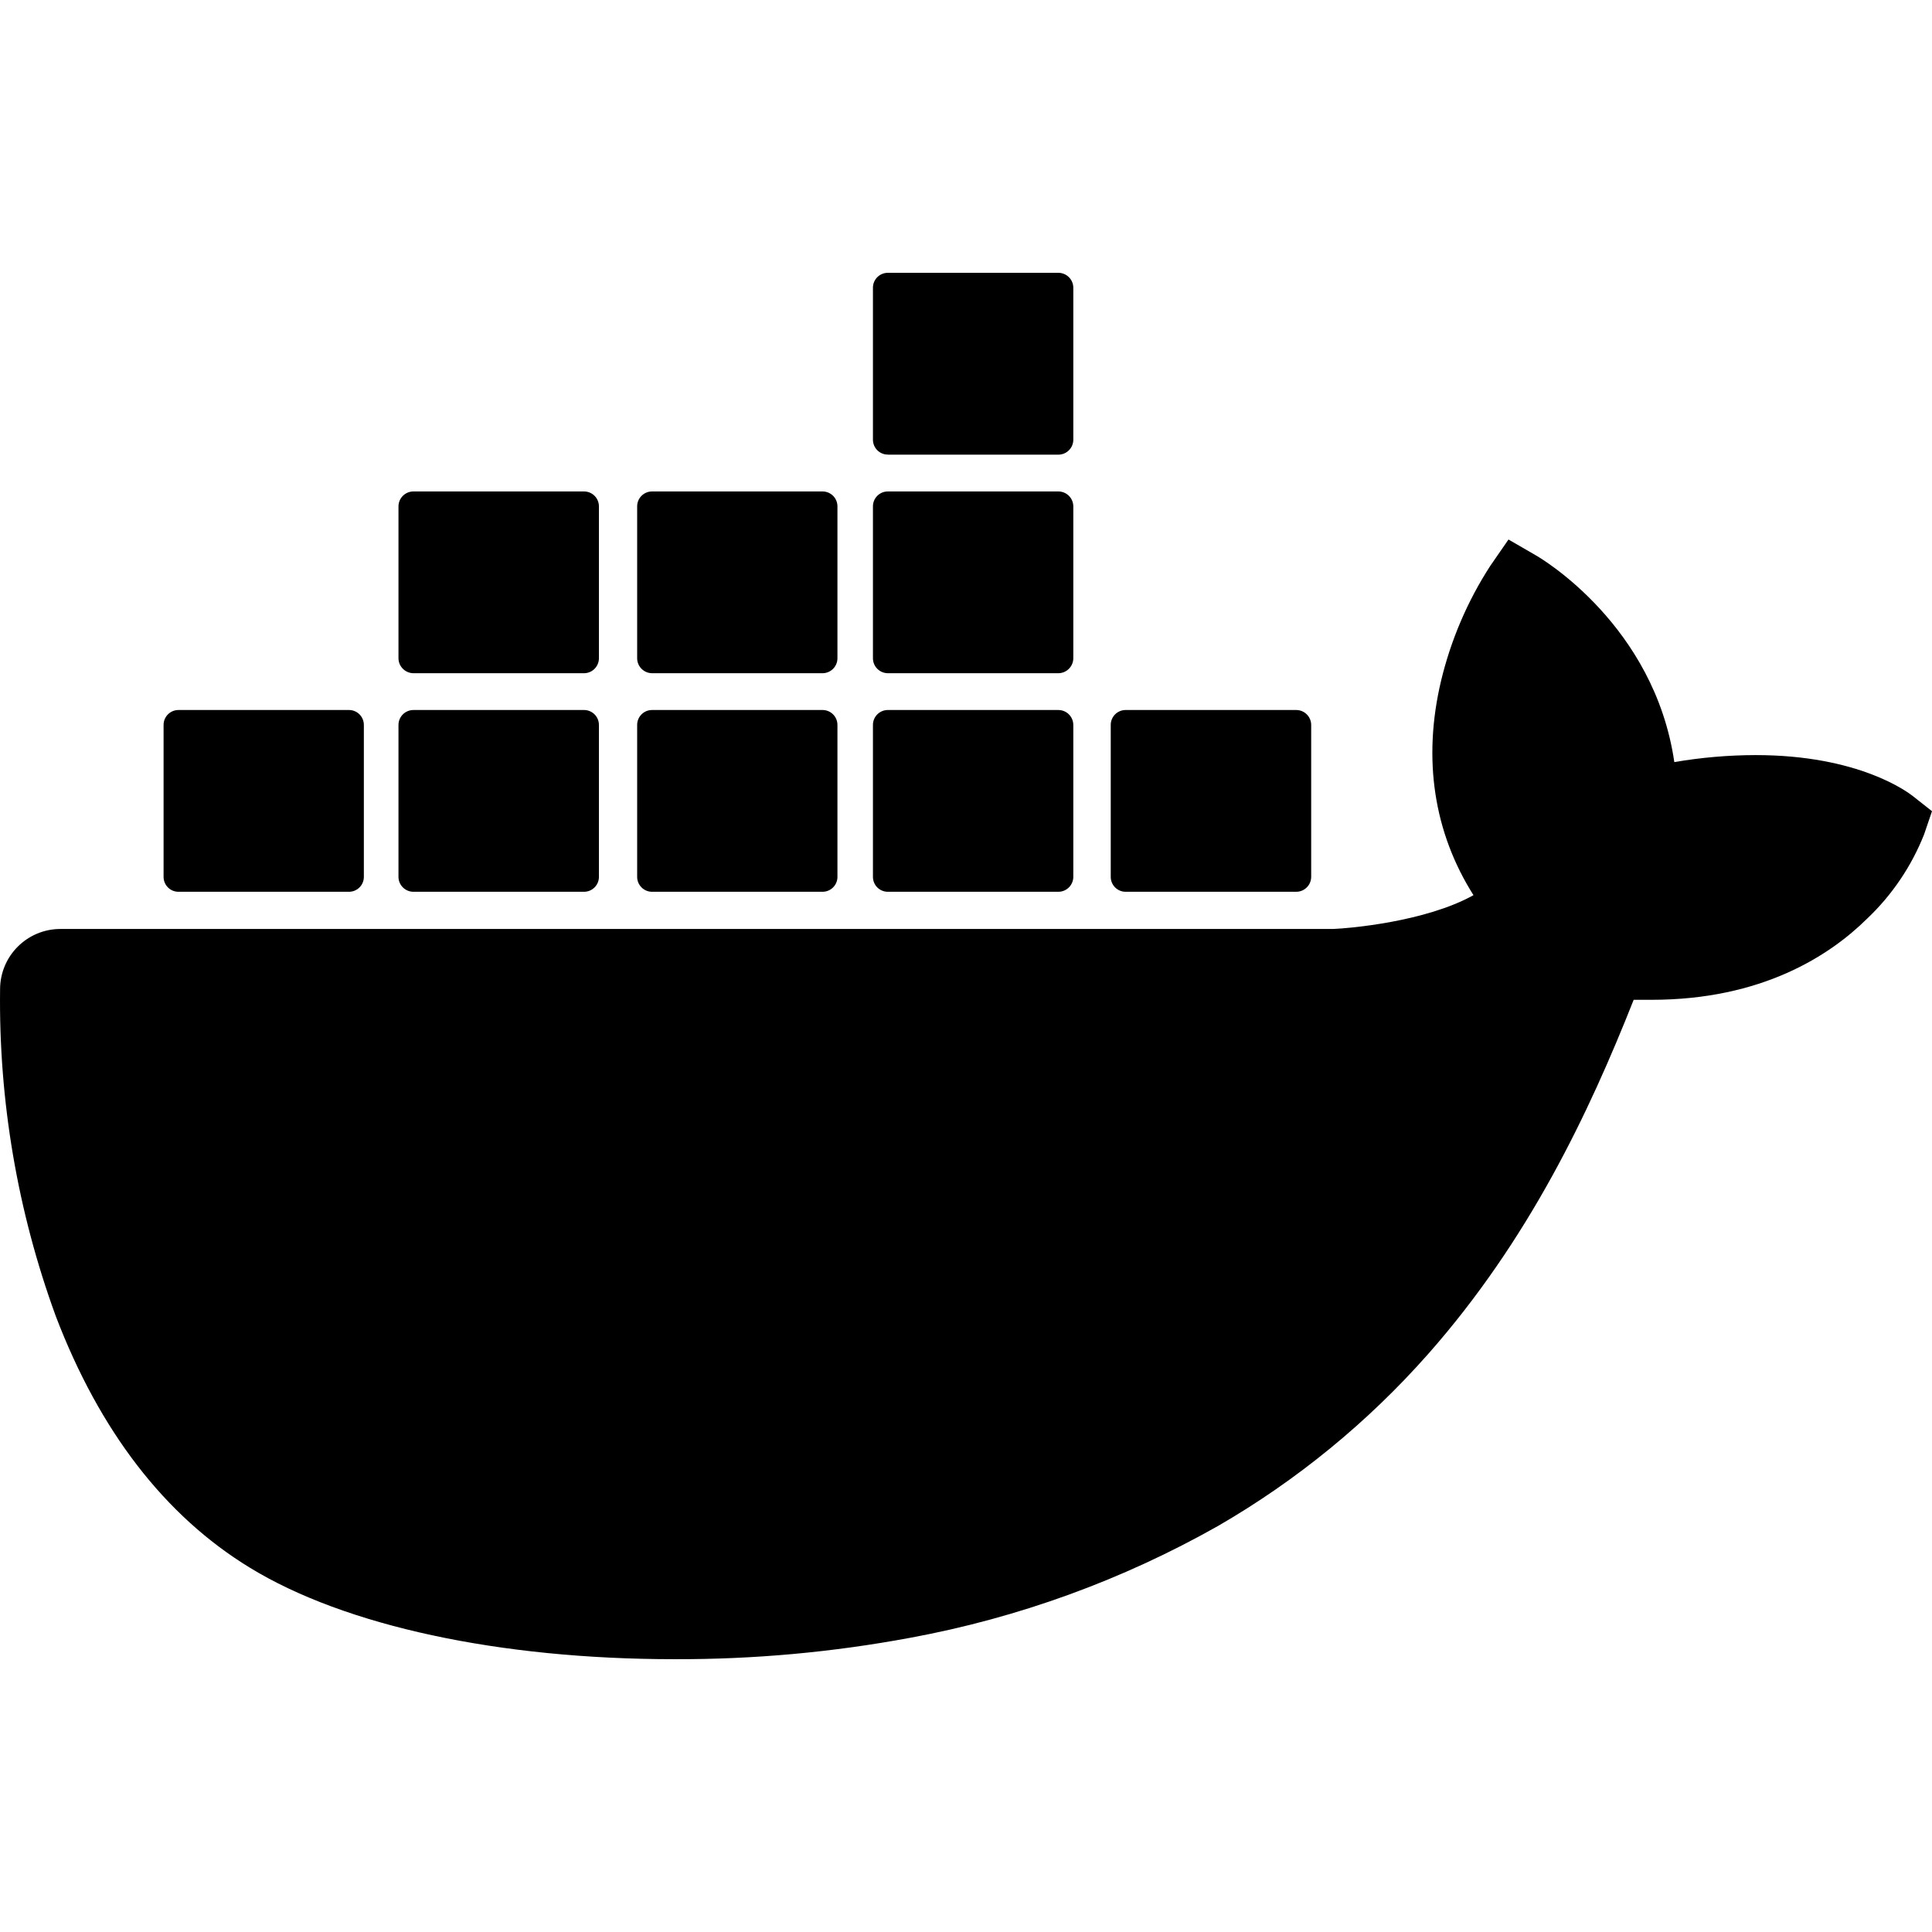
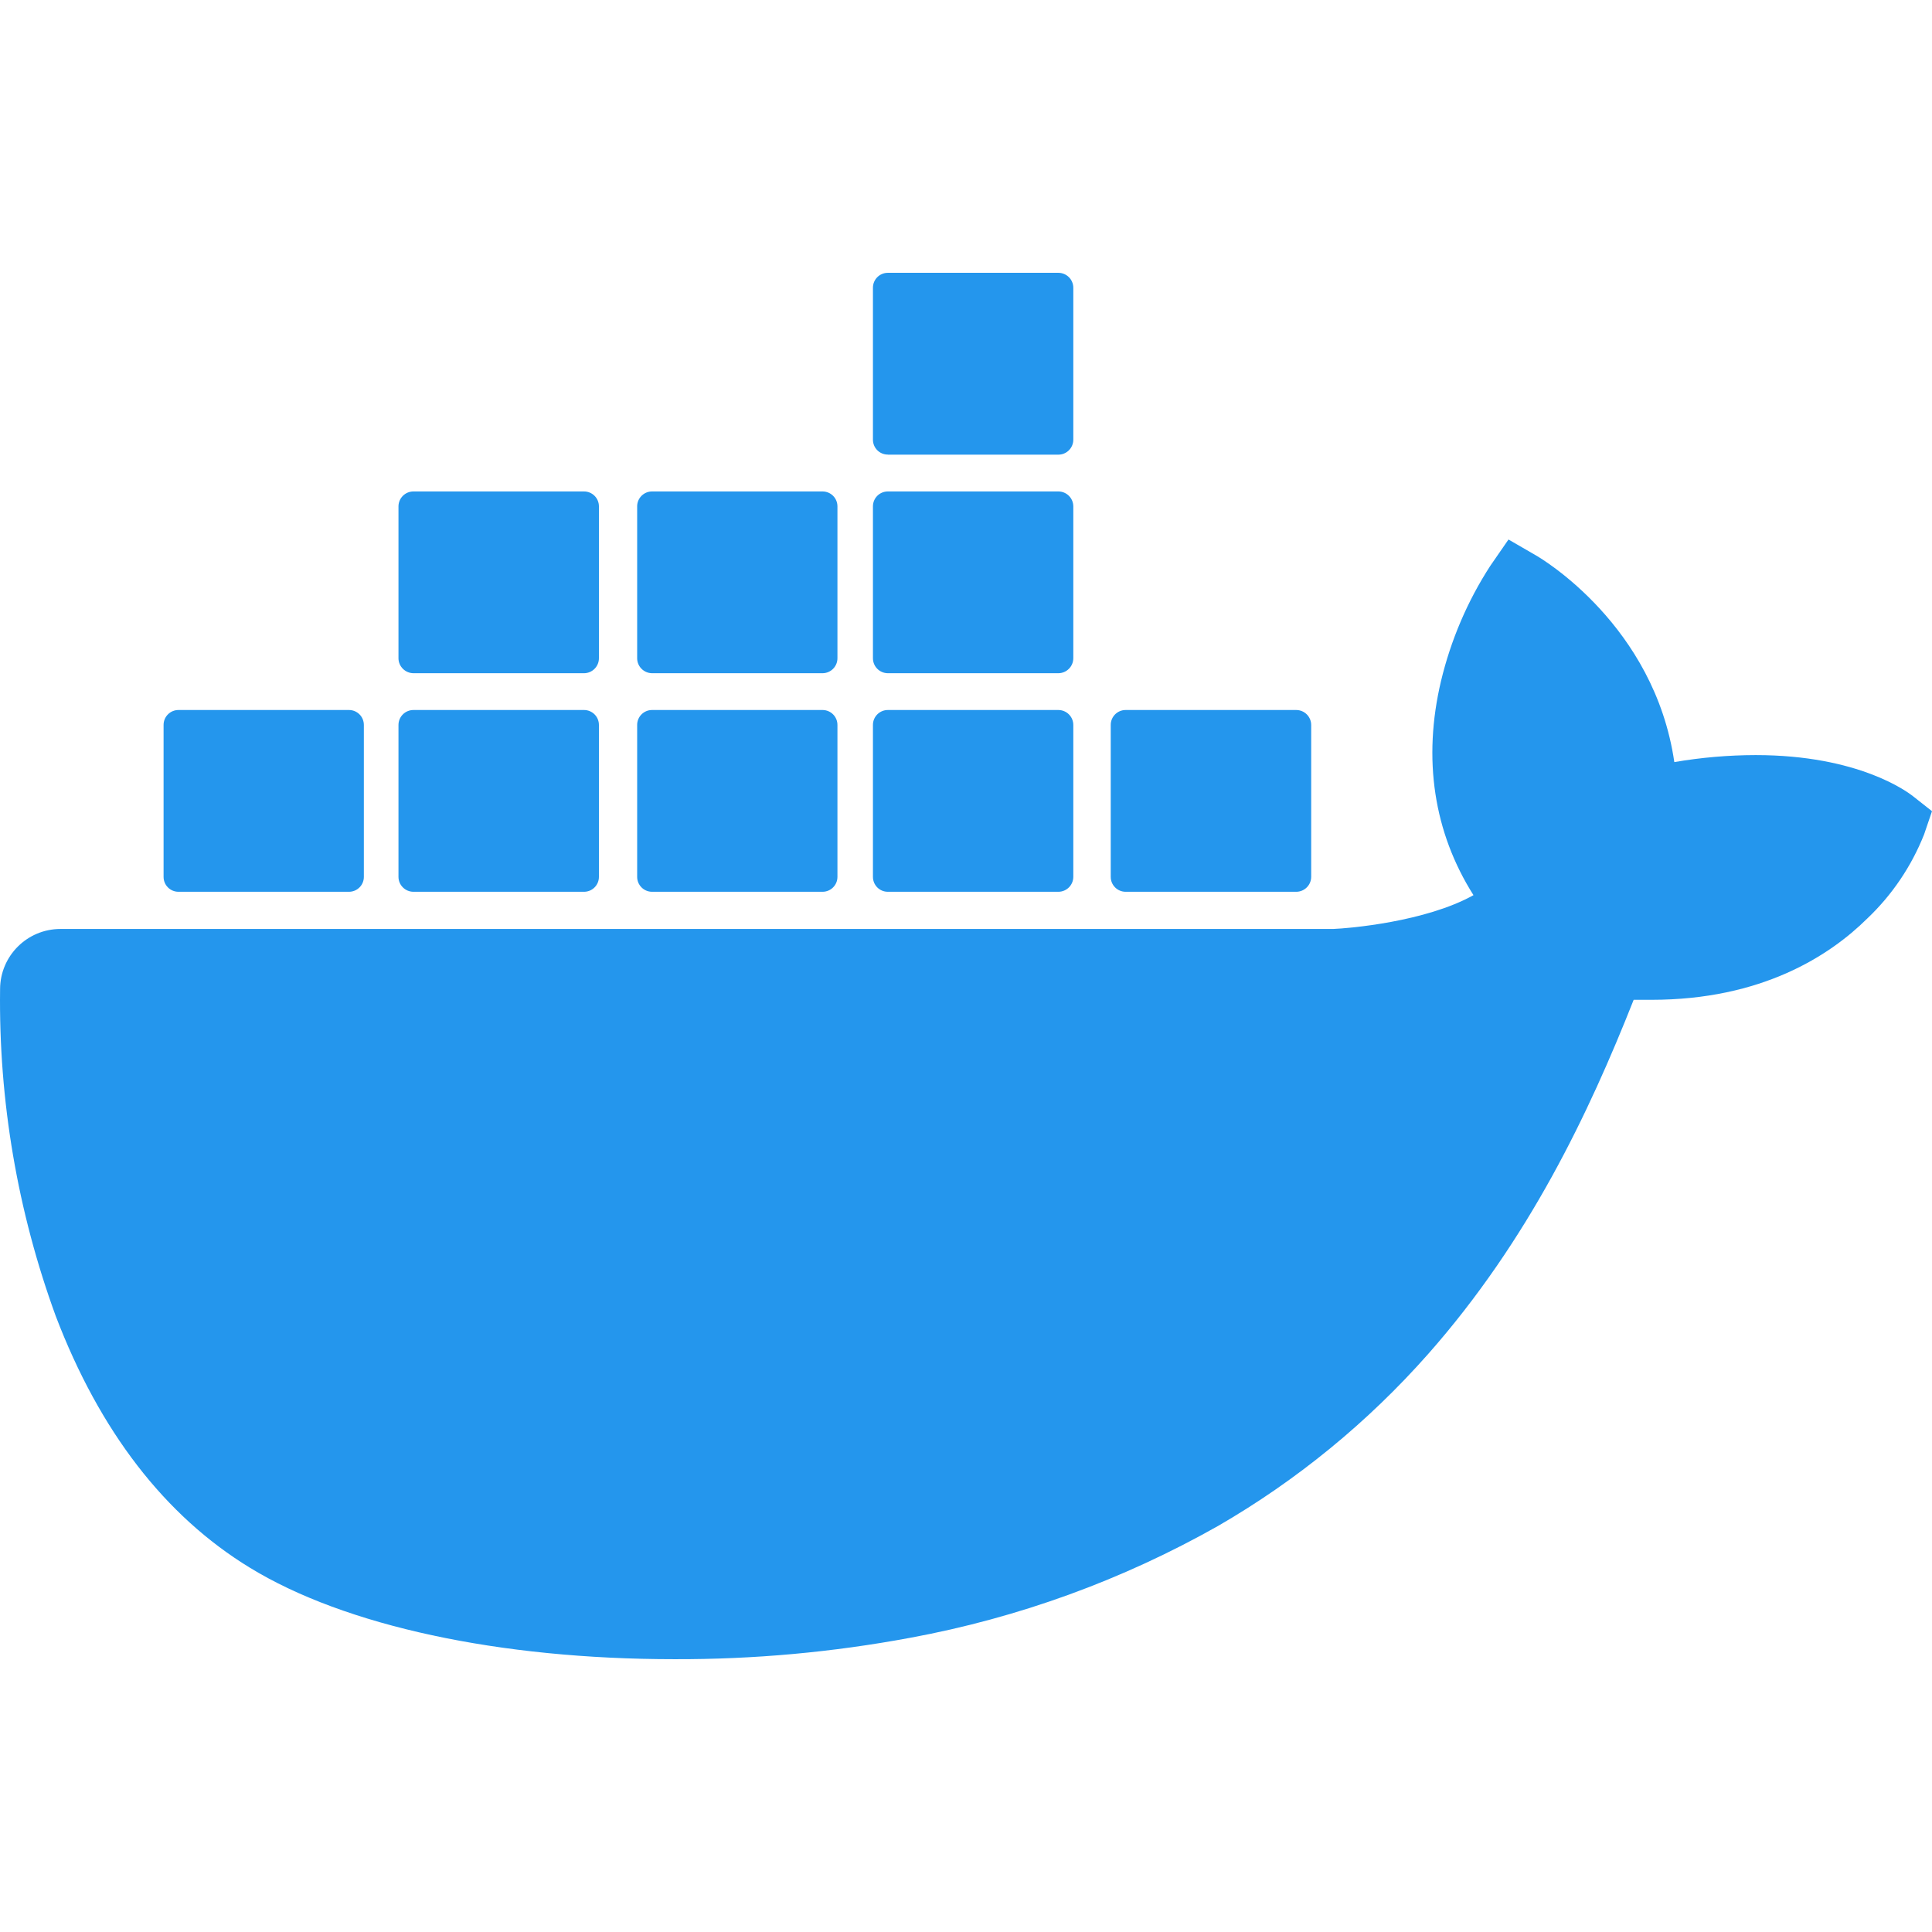
<svg xmlns="http://www.w3.org/2000/svg" width="1em" height="1em" viewBox="0 0 24 24">
-   <path fill="currentColor" d="M13.983 11.078h2.119a.186.186 0 0 0 .186-.185V9.006a.186.186 0 0 0-.186-.186h-2.119a.185.185 0 0 0-.185.185v1.888c0 .102.083.185.185.185m-2.954-5.43h2.118a.186.186 0 0 0 .186-.186V3.574a.186.186 0 0 0-.186-.185h-2.118a.185.185 0 0 0-.185.185v1.888c0 .102.082.185.185.185m0 2.716h2.118a.187.187 0 0 0 .186-.186V6.29a.186.186 0 0 0-.186-.185h-2.118a.185.185 0 0 0-.185.185v1.887c0 .102.082.185.185.186m-2.93 0h2.12a.186.186 0 0 0 .184-.186V6.29a.185.185 0 0 0-.185-.185H8.1a.185.185 0 0 0-.185.185v1.887c0 .102.083.185.185.186m-2.964 0h2.119a.186.186 0 0 0 .185-.186V6.29a.185.185 0 0 0-.185-.185H5.136a.186.186 0 0 0-.186.185v1.887c0 .102.084.185.186.186m5.893 2.715h2.118a.186.186 0 0 0 .186-.185V9.006a.186.186 0 0 0-.186-.186h-2.118a.185.185 0 0 0-.185.185v1.888c0 .102.082.185.185.185m-2.93 0h2.12a.185.185 0 0 0 .184-.185V9.006a.185.185 0 0 0-.184-.186h-2.12a.185.185 0 0 0-.184.185v1.888c0 .102.083.185.185.185m-2.964 0h2.119a.185.185 0 0 0 .185-.185V9.006a.185.185 0 0 0-.184-.186h-2.12a.186.186 0 0 0-.186.186v1.887c0 .102.084.185.186.185m-2.92 0h2.12a.185.185 0 0 0 .184-.185V9.006a.185.185 0 0 0-.184-.186h-2.12a.185.185 0 0 0-.184.185v1.888c0 .102.082.185.185.185M23.763 9.89c-.065-.051-.672-.51-1.954-.51q-.508.001-1.01.087c-.248-1.7-1.653-2.53-1.716-2.566l-.344-.199l-.226.327c-.284.438-.49.922-.612 1.43c-.23.97-.09 1.882.403 2.661c-.595.332-1.55.413-1.744.42H.751a.75.75 0 0 0-.75.748a11.4 11.4 0 0 0 .692 4.062c.545 1.428 1.355 2.48 2.41 3.124c1.18.723 3.1 1.137 5.275 1.137a15.7 15.7 0 0 0 2.93-.266a12.3 12.3 0 0 0 3.823-1.389a10.5 10.5 0 0 0 2.61-2.136c1.252-1.418 1.998-2.997 2.553-4.4h.221c1.372 0 2.215-.549 2.68-1.009c.309-.293.55-.65.707-1.046l.098-.288Z" />
+   <path fill="#2496ED" d="M13.983 11.078h2.119a.186.186 0 0 0 .186-.185V9.006a.186.186 0 0 0-.186-.186h-2.119a.185.185 0 0 0-.185.185v1.888c0 .102.083.185.185.185m-2.954-5.43h2.118a.186.186 0 0 0 .186-.186V3.574a.186.186 0 0 0-.186-.185h-2.118a.185.185 0 0 0-.185.185v1.888c0 .102.082.185.185.185m0 2.716h2.118a.187.187 0 0 0 .186-.186V6.29a.186.186 0 0 0-.186-.185h-2.118a.185.185 0 0 0-.185.185v1.887c0 .102.082.185.185.186m-2.93 0h2.12a.186.186 0 0 0 .184-.186V6.29a.185.185 0 0 0-.185-.185H8.1a.185.185 0 0 0-.185.185v1.887c0 .102.083.185.185.186m-2.964 0h2.119a.186.186 0 0 0 .185-.186V6.29a.185.185 0 0 0-.185-.185H5.136a.186.186 0 0 0-.186.185v1.887c0 .102.084.185.186.186m5.893 2.715h2.118a.186.186 0 0 0 .186-.185V9.006a.186.186 0 0 0-.186-.186h-2.118a.185.185 0 0 0-.185.185v1.888c0 .102.082.185.185.185m-2.93 0h2.12a.185.185 0 0 0 .184-.185V9.006a.185.185 0 0 0-.184-.186h-2.12a.185.185 0 0 0-.184.185v1.888c0 .102.083.185.185.185m-2.964 0h2.119a.185.185 0 0 0 .185-.185V9.006a.185.185 0 0 0-.184-.186h-2.12a.186.186 0 0 0-.186.186v1.887c0 .102.084.185.186.185m-2.92 0h2.12a.185.185 0 0 0 .184-.185V9.006a.185.185 0 0 0-.184-.186h-2.12a.185.185 0 0 0-.184.185v1.888c0 .102.082.185.185.185M23.763 9.89c-.065-.051-.672-.51-1.954-.51q-.508.001-1.01.087c-.248-1.7-1.653-2.53-1.716-2.566l-.344-.199l-.226.327c-.284.438-.49.922-.612 1.43c-.23.97-.09 1.882.403 2.661c-.595.332-1.55.413-1.744.42H.751a.75.75 0 0 0-.75.748a11.4 11.4 0 0 0 .692 4.062c.545 1.428 1.355 2.48 2.41 3.124c1.18.723 3.1 1.137 5.275 1.137a15.7 15.7 0 0 0 2.93-.266a12.3 12.3 0 0 0 3.823-1.389a10.5 10.5 0 0 0 2.61-2.136c1.252-1.418 1.998-2.997 2.553-4.4h.221c1.372 0 2.215-.549 2.68-1.009c.309-.293.55-.65.707-1.046l.098-.288Z" />
</svg>
